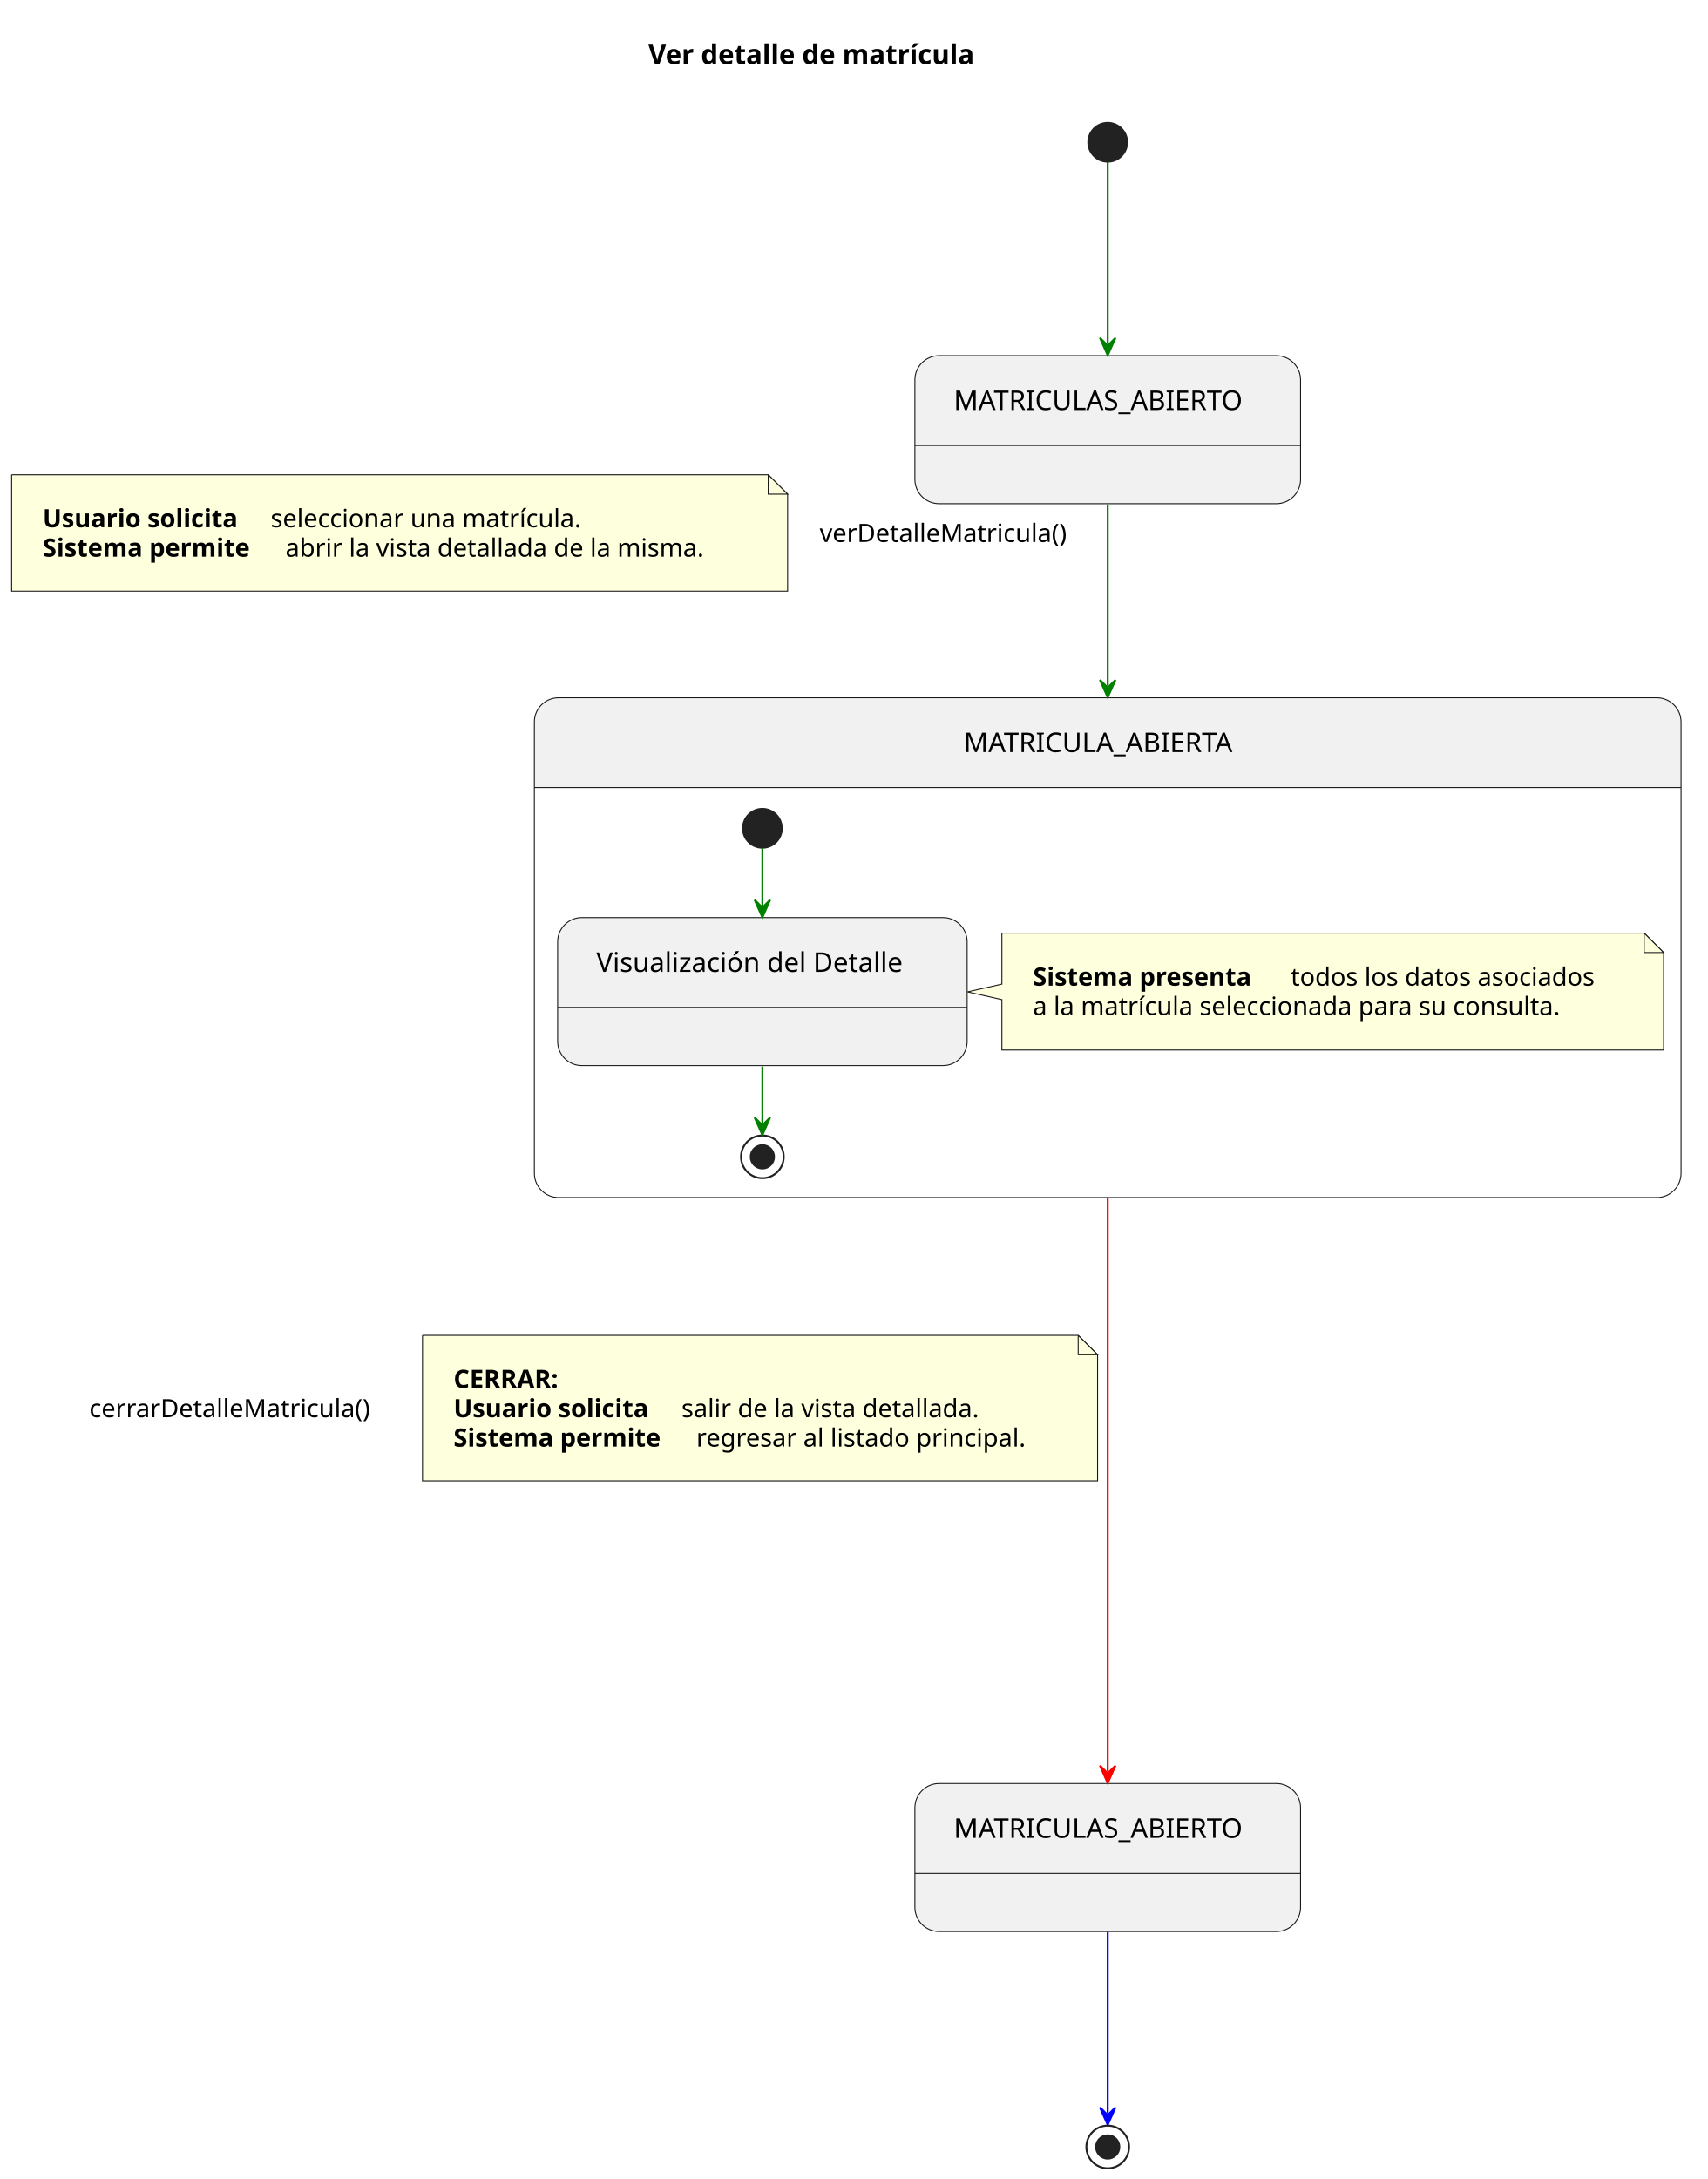
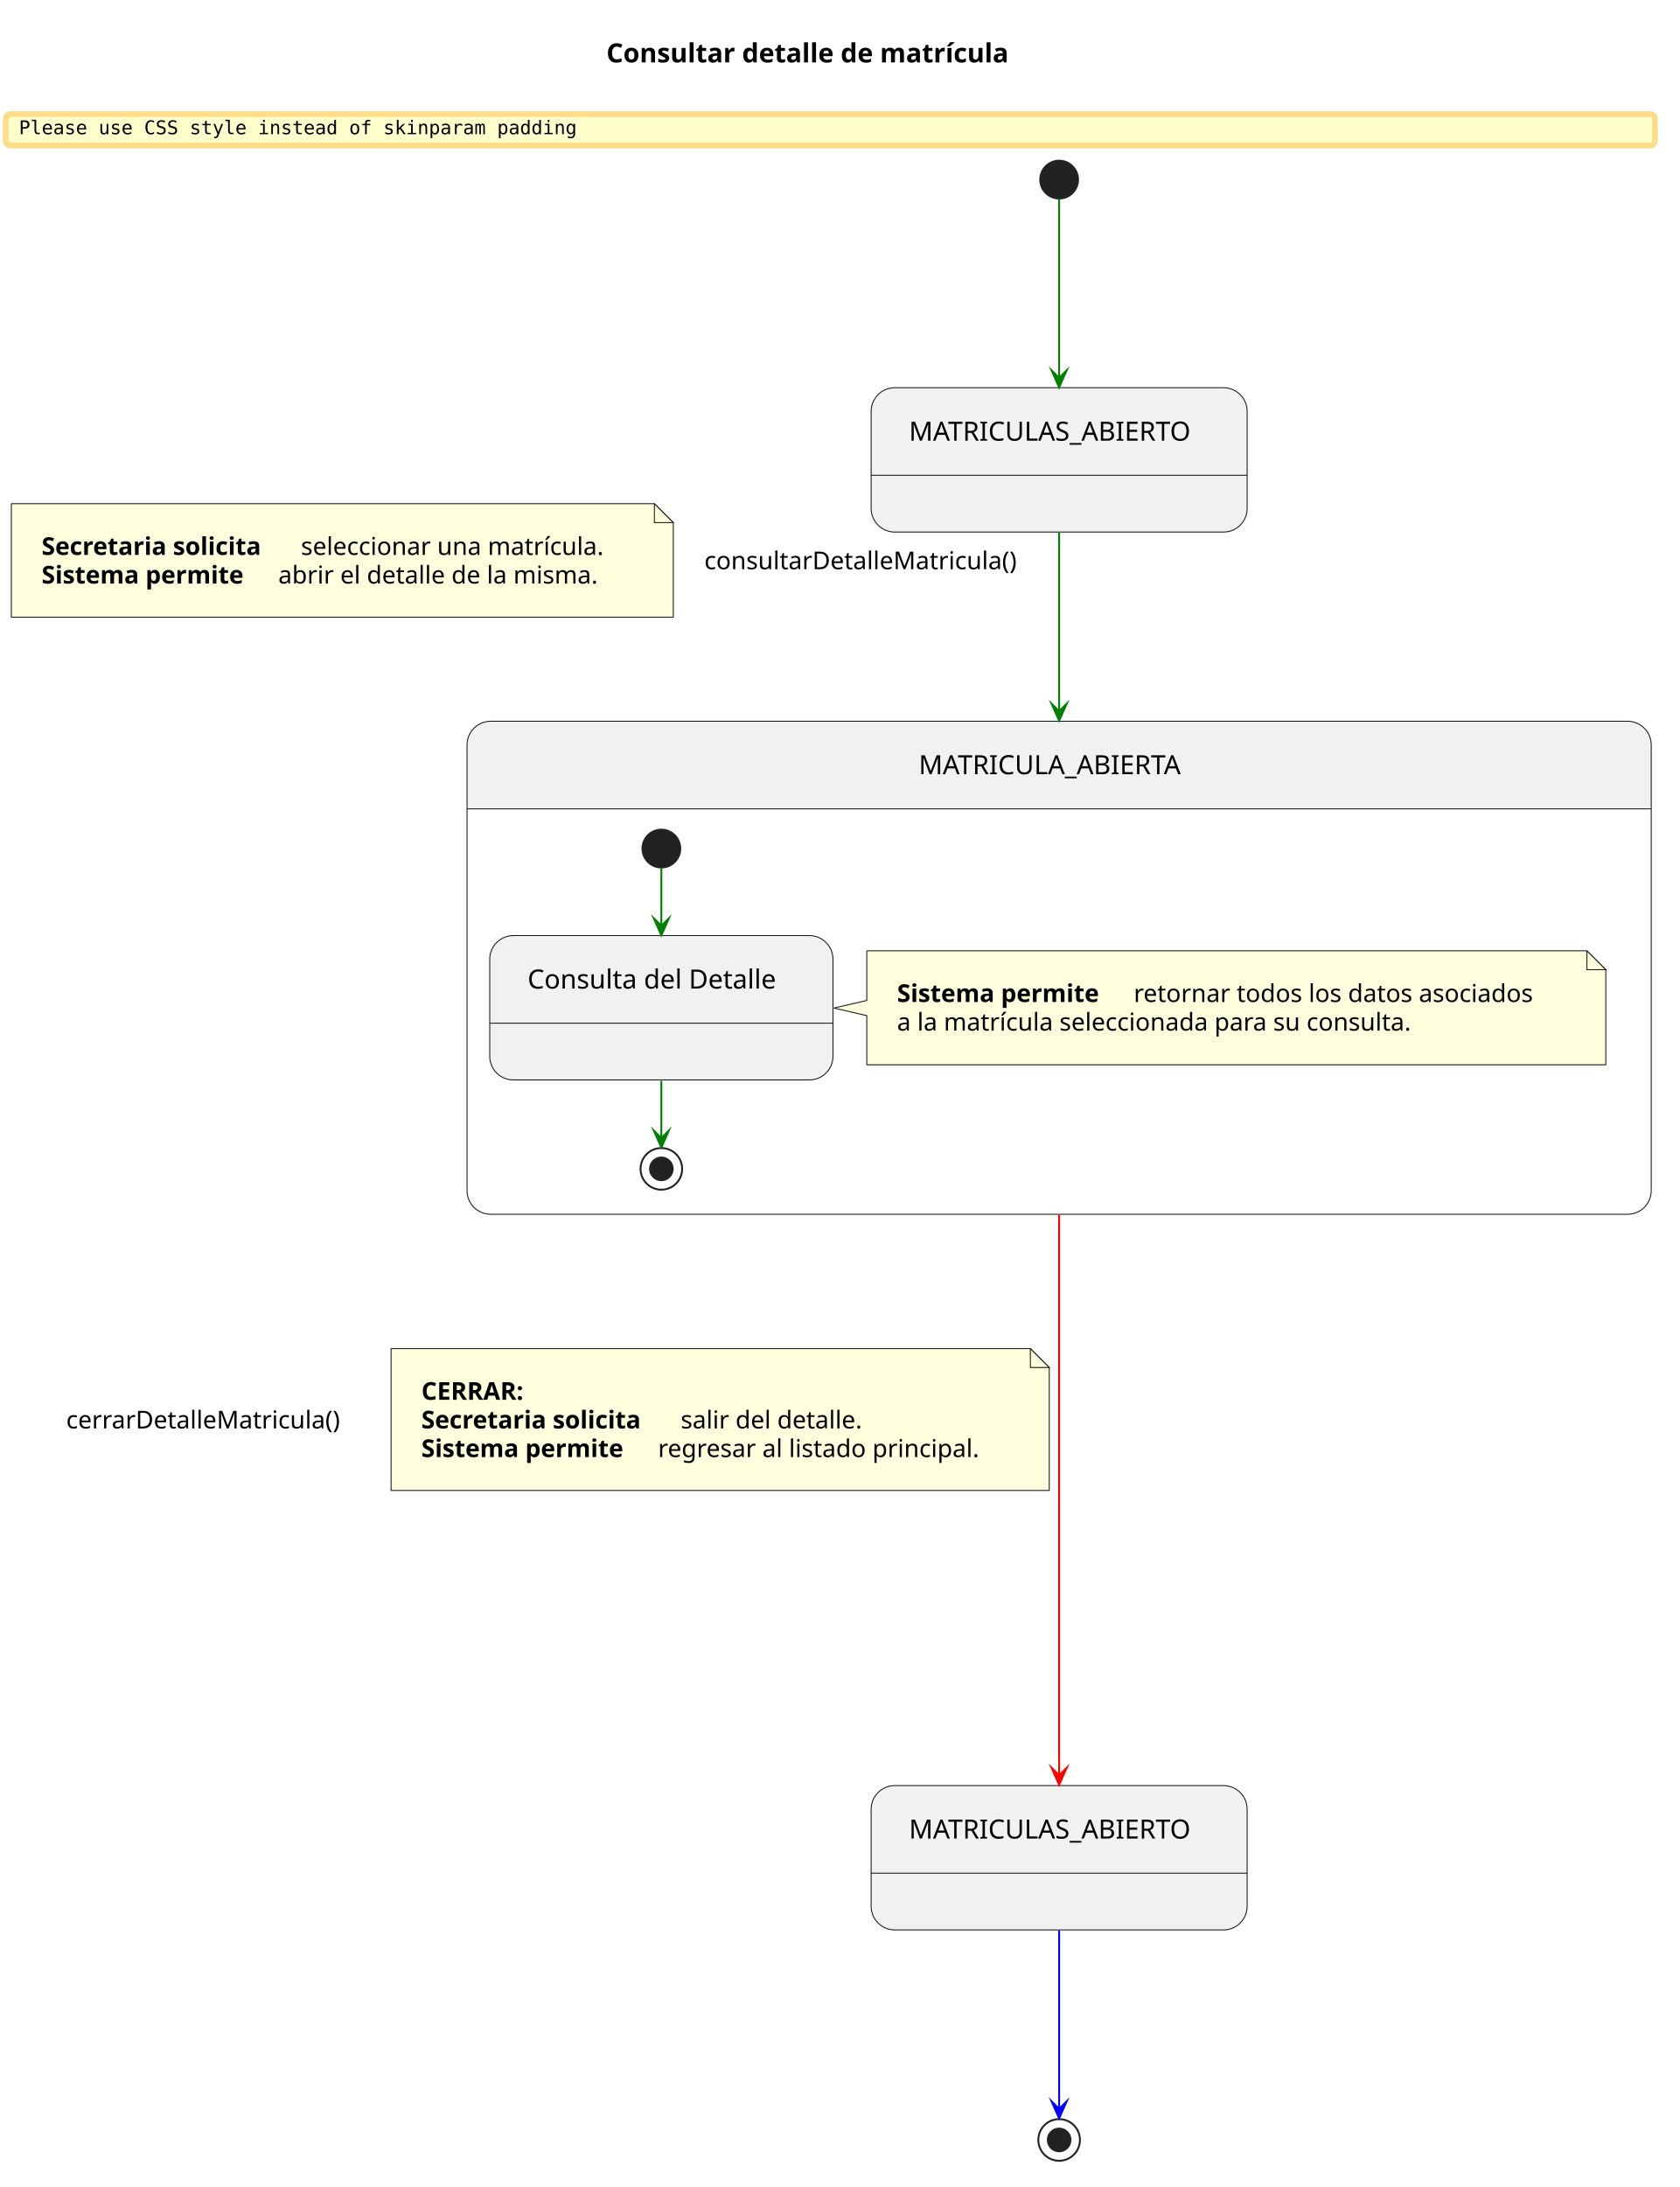
- <svg xmlns="http://www.w3.org/2000/svg" contentStyleType="text/css" data-diagram-type="STATE" height="1123px" preserveAspectRatio="none" style="width:880px;height:1123px;background:#FFFFFF;" version="1.1" viewBox="0 0 880 1123" width="880px" zoomAndPan="magnify">
+ <svg xmlns="http://www.w3.org/2000/svg" version="1.1" data-diagram-type="STATE" style="width:888px;height:1156px;background:#FFFFFF;" width="888px" height="1156px" viewBox="0 0 888 1156" zoomAndPan="magnify" preserveAspectRatio="none" contentStyleType="text/css">
  <defs />
  <g>
    <g class="title" data-source-line="1">
-       <text fill="#000000" font-family="sans-serif" font-size="14" font-weight="bold" lengthAdjust="spacing" textLength="191.065" x="334.242" y="32.995">Ver detalle de matrícula</text>
+       <text x="320.612" y="32.995" fill="#000000" font-size="14" lengthAdjust="spacing" textLength="239.832" font-weight="700" font-family="sans-serif">Consultar detalle de matrícula</text>
    </g>
-     <g>
-       <rect fill="#F1F1F1" height="76.297" rx="12.5" ry="12.5" style="stroke:#181818;stroke-width:0.5;" width="198.806" x="471.6" y="183.297" />
-       <line style="stroke:#181818;stroke-width:0.5;" x1="471.6" x2="670.406" y1="229.594" y2="229.594" />
-       <text fill="#000000" font-family="sans-serif" font-size="14" lengthAdjust="spacing" textLength="158.806" x="491.6" y="211.292">MATRICULAS_ABIERTO</text>
+     <rect x="3" y="60.297" width="872.056" height="16.641" fill="#FFFFCC" style="stroke:#FFDD88;stroke-width:3;" rx="2.5" ry="2.5" />
+     <text x="10" y="70.938" fill="#000000" font-size="10" lengthAdjust="spacing" textLength="295.005" font-family="monospace">Please use CSS style instead of skinparam padding</text>
+     <g class="entity" data-qualified-name="MATRICULAS_ABIERTO_INICIAL" id="ent0001" data-source-line="10">
+       <rect x="460.6" y="204.938" width="198.806" height="76.297" fill="#F1F1F1" style="stroke:#181818;stroke-width:0.5;" rx="12.5" ry="12.5" />
+       <line x1="460.6" y1="251.234" x2="659.406" y2="251.234" style="stroke:#181818;stroke-width:0.5;" />
+       <text x="480.6" y="232.933" fill="#000000" font-size="14" lengthAdjust="spacing" textLength="158.806" font-family="sans-serif">MATRICULAS_ABIERTO</text>
    </g>
-     <path d="M287.95,359.597 L854.048,359.597 A12.5,12.5 0 0 1 866.548,372.097 L866.548,405.894 L275.45,405.894 L275.45,372.097 A12.5,12.5 0 0 1 287.95,359.597" fill="#F1F1F1" />
-     <rect fill="none" height="257.597" rx="12.5" ry="12.5" style="stroke:#181818;stroke-width:0.5;" width="591.098" x="275.45" y="359.597" />
-     <line style="stroke:#181818;stroke-width:0.5;" x1="275.45" x2="866.548" y1="405.894" y2="405.894" />
-     <text fill="#000000" font-family="sans-serif" font-size="14" lengthAdjust="spacing" textLength="148.477" x="496.761" y="387.592">MATRICULA_ABIERTA</text>
-     <g>
-       <rect fill="#F1F1F1" height="76.297" rx="12.5" ry="12.5" style="stroke:#181818;stroke-width:0.5;" width="211.09" x="287.45" y="472.894" />
-       <line style="stroke:#181818;stroke-width:0.5;" x1="287.45" x2="498.54" y1="519.191" y2="519.191" />
-       <text fill="#000000" font-family="sans-serif" font-size="14" lengthAdjust="spacing" textLength="171.09" x="307.45" y="500.889">Visualización del Detalle</text>
+     <g class="entity" data-qualified-name="MATRICULA_ABIERTA_COMP" id="ent0002" data-source-line="11">
+       <path d="M259.44,381.238 L860.556,381.238 A12.5,12.5 0 0 1 873.056,393.738 L873.056,427.534 L246.94,427.534 L246.94,393.738 A12.5,12.5 0 0 1 259.44,381.238" fill="#F1F1F1" />
+       <rect x="246.94" y="381.238" width="626.116" height="260.597" fill="none" style="stroke:#181818;stroke-width:0.5;" rx="12.5" ry="12.5" />
+       <line x1="246.94" y1="427.534" x2="873.056" y2="427.534" style="stroke:#181818;stroke-width:0.5;" />
+       <text x="485.76" y="409.233" fill="#000000" font-size="14" lengthAdjust="spacing" textLength="148.477" font-family="sans-serif">MATRICULA_ABIERTA</text>
+       <g class="entity" data-qualified-name="MATRICULA_ABIERTA_COMP.ConsultaDetalle" id="ent0004" data-source-line="26">
+         <rect x="258.94" y="494.534" width="181.483" height="76.297" fill="#F1F1F1" style="stroke:#181818;stroke-width:0.5;" rx="12.5" ry="12.5" />
+         <line x1="258.94" y1="540.831" x2="440.423" y2="540.831" style="stroke:#181818;stroke-width:0.5;" />
+         <text x="278.94" y="522.529" fill="#000000" font-size="14" lengthAdjust="spacing" textLength="141.483" font-family="sans-serif">Consulta del Detalle</text>
+       </g>
+       <g class="start_entity" data-qualified-name="MATRICULA_ABIERTA_COMP..start.MATRICULA_ABIERTA_COMP" id="ent0008" data-source-line="29">
+         <ellipse cx="349.68" cy="448.534" rx="10" ry="10" fill="#222222" style="stroke:#222222;stroke-width:1;" />
+       </g>
+       <g class="end_entity" data-qualified-name="MATRICULA_ABIERTA_COMP..end.MATRICULA_ABIERTA_COMP" id="ent0010" data-source-line="38">
+         <ellipse cx="349.68" cy="617.834" rx="11" ry="11" fill="none" style="stroke:#222222;stroke-width:1;" />
+         <ellipse cx="349.68" cy="617.834" rx="6" ry="6" fill="#222222" style="stroke:#222222;stroke-width:1;" />
+       </g>
+       <g class="entity" data-qualified-name="MATRICULA_ABIERTA_COMP.GMN15" id="ent0016" data-source-line="33">
+         <path d="M458.3,502.554 L458.3,528.834 L440.89,532.834 L458.3,536.834 L458.3,562.82 A0,0 0 0 0 458.3,562.82 L849.056,562.82 A0,0 0 0 0 849.056,562.82 L849.056,512.554 L839.056,502.554 L458.3,502.554 A0,0 0 0 0 458.3,502.554" style="stroke:#181818;stroke-width:0.5;" fill="#FEFFDD" />
+         <path d="M839.056,502.554 L839.056,512.554 L849.056,512.554 L839.056,502.554" style="stroke:#181818;stroke-width:0.5;" fill="#FEFFDD" />
+         <text x="474.3" y="529.621" fill="#000000" font-size="13" lengthAdjust="spacing" textLength="120.999" font-weight="700" font-family="sans-serif">Sistema permite</text>
+         <text x="599.431" y="529.621" fill="#000000" font-size="13" lengthAdjust="spacing" textLength="224.625" font-family="sans-serif">retornar todos los datos asociados</text>
+         <text x="474.3" y="544.754" fill="#000000" font-size="13" lengthAdjust="spacing" textLength="294.353" font-family="sans-serif">a la matrícula seleccionada para su consulta.</text>
+       </g>
+       <g class="link" data-entity-1="ent0008" data-entity-2="ent0004" id="lnk9" data-source-line="29" data-link-type="dependency">
+         <path d="M349.68,458.854 C349.68,467.804 349.68,476.344 349.68,489.394" style="stroke:#008000;stroke-width:1;" fill="none" id="*start*MATRICULA_ABIERTA_COMP-to-ConsultaDetalle" />
+         <polygon points="349.68,494.394,353.68,485.394,349.68,489.394,345.68,485.394,349.68,494.394" fill="#008000" style="stroke:#008000;stroke-width:1;stroke-linejoin:miter;stroke-miterlimit:10;" />
+       </g>
+       <g class="link" data-entity-1="ent0004" data-entity-2="ent0010" id="lnk11" data-source-line="38" data-link-type="dependency">
+         <path d="M349.68,571.274 C349.68,584.124 349.68,592.464 349.68,601.544" style="stroke:#008000;stroke-width:1;" fill="none" id="ConsultaDetalle-to-*end*MATRICULA_ABIERTA_COMP" />
+         <polygon points="349.68,606.544,353.68,597.544,349.68,601.544,345.68,597.544,349.68,606.544" fill="#008000" style="stroke:#008000;stroke-width:1;stroke-linejoin:miter;stroke-miterlimit:10;" />
+       </g>
    </g>
-     <ellipse cx="392.99" cy="426.894" fill="#222222" rx="10" ry="10" style="stroke:#222222;stroke-width:1;" />
-     <ellipse cx="392.99" cy="596.194" fill="none" rx="11" ry="11" style="stroke:#222222;stroke-width:1;" />
-     <ellipse cx="392.99" cy="596.194" fill="#222222" rx="6" ry="6" style="stroke:#222222;stroke-width:1;" />
-     <g class="entity" data-qualified-name="MATRICULA_ABIERTA_COMP.GMN2" data-source-line="33" id="ent0003">
-       <path d="M516.45,480.914 L516.45,507.194 L498.72,511.194 L516.45,515.194 L516.45,541.179 A0,0 0 0 0 516.45,541.179 L857.548,541.179 A0,0 0 0 0 857.548,541.179 L857.548,490.914 L847.548,480.914 L516.45,480.914 A0,0 0 0 0 516.45,480.914" fill="#FEFFDD" style="stroke:#181818;stroke-width:0.5;" />
-       <path d="M847.548,480.914 L847.548,490.914 L857.548,490.914 L847.548,480.914" fill="#FEFFDD" style="stroke:#181818;stroke-width:0.5;" />
-       <text fill="#000000" font-family="sans-serif" font-size="13" font-weight="bold" lengthAdjust="spacing" textLength="128.762" x="532.45" y="507.981">Sistema presenta</text>
-       <text fill="#000000" font-family="sans-serif" font-size="13" lengthAdjust="spacing" textLength="167.204" x="665.345" y="507.981">todos los datos asociados</text>
-       <text fill="#000000" font-family="sans-serif" font-size="13" lengthAdjust="spacing" textLength="294.353" x="532.45" y="523.114">a la matrícula seleccionada para su consulta.</text>
+     <g class="entity" data-qualified-name="MATRICULAS_ABIERTO_FINAL" id="ent0003" data-source-line="12">
+       <rect x="460.6" y="943.827" width="198.806" height="76.297" fill="#F1F1F1" style="stroke:#181818;stroke-width:0.5;" rx="12.5" ry="12.5" />
+       <line x1="460.6" y1="990.124" x2="659.406" y2="990.124" style="stroke:#181818;stroke-width:0.5;" />
+       <text x="480.6" y="971.823" fill="#000000" font-size="14" lengthAdjust="spacing" textLength="158.806" font-family="sans-serif">MATRICULAS_ABIERTO</text>
    </g>
-     <g class="link" data-entity-1="ent0005" data-entity-2="ent0005" data-link-type="dependency" data-source-line="29" id="lnk6">
-       <path d="M392.99,437.214 C392.99,446.164 392.99,453.704 392.99,466.754" fill="none" id="*start*MATRICULA_ABIERTA_COMP-to-VisualizacionDetalle" style="stroke:#008000;stroke-width:1;" />
-       <polygon fill="#008000" points="392.99,472.754,396.99,463.754,392.99,467.754,388.99,463.754,392.99,472.754" style="stroke:#008000;stroke-width:1;" />
+     <g class="start_entity" data-qualified-name=".start." id="ent0005" data-source-line="15">
+       <ellipse cx="560" cy="94.938" rx="10" ry="10" fill="#222222" style="stroke:#222222;stroke-width:1;" />
    </g>
-     <g class="link" data-entity-1="ent0005" data-entity-2="ent0007" data-link-type="dependency" data-source-line="38" id="lnk8">
-       <path d="M392.99,549.634 C392.99,562.484 392.99,569.824 392.99,578.904" fill="none" id="VisualizacionDetalle-to-*end*MATRICULA_ABIERTA_COMP" style="stroke:#008000;stroke-width:1;" />
-       <polygon fill="#008000" points="392.99,584.904,396.99,575.904,392.99,579.904,388.99,575.904,392.99,584.904" style="stroke:#008000;stroke-width:1;" />
+     <g class="end_entity" data-qualified-name=".end." id="ent0013" data-source-line="53">
+       <ellipse cx="560" cy="1131.128" rx="11" ry="11" fill="none" style="stroke:#222222;stroke-width:1;" />
+       <ellipse cx="560" cy="1131.128" rx="6" ry="6" fill="#222222" style="stroke:#222222;stroke-width:1;" />
    </g>
-     <g>
-       <rect fill="#F1F1F1" height="76.297" rx="12.5" ry="12.5" style="stroke:#181818;stroke-width:0.5;" width="198.806" x="471.6" y="919.187" />
-       <line style="stroke:#181818;stroke-width:0.5;" x1="471.6" x2="670.406" y1="965.484" y2="965.484" />
-       <text fill="#000000" font-family="sans-serif" font-size="14" lengthAdjust="spacing" textLength="158.806" x="491.6" y="947.182">MATRICULAS_ABIERTO</text>
+     <g class="link" data-entity-1="ent0005" data-entity-2="ent0001" id="lnk6" data-source-line="15" data-link-type="dependency">
+       <path d="M560,105.118 C560,125.317 560,166.387 560,199.748" style="stroke:#008000;stroke-width:1;" fill="none" id="*start*-to-MATRICULAS_ABIERTO_INICIAL" />
+       <polygon points="560,204.748,564,195.748,560,199.748,556,195.748,560,204.748" fill="#008000" style="stroke:#008000;stroke-width:1;stroke-linejoin:miter;stroke-miterlimit:10;" />
    </g>
-     <ellipse cx="571" cy="73.297" fill="#222222" rx="10" ry="10" style="stroke:#222222;stroke-width:1;" />
-     <ellipse cx="571" cy="1106.487" fill="none" rx="11" ry="11" style="stroke:#222222;stroke-width:1;" />
-     <ellipse cx="571" cy="1106.487" fill="#222222" rx="6" ry="6" style="stroke:#222222;stroke-width:1;" />
-     <g class="link" data-entity-1="ent0002" data-entity-2="ent0002" data-link-type="dependency" data-source-line="15" id="lnk3">
-       <path d="M571,83.477 C571,103.677 571,143.747 571,177.107" fill="none" id="*start*-to-MATRICULAS_ABIERTO_INICIAL" style="stroke:#008000;stroke-width:1;" />
-       <polygon fill="#008000" points="571,183.107,575,174.107,571,178.107,567,174.107,571,183.107" style="stroke:#008000;stroke-width:1;" />
+     <g class="link" data-entity-1="ent0001" data-entity-2="ent0002" id="lnk7" data-source-line="18" data-link-type="dependency">
+       <path d="M560,281.548 C560,307.938 560,339.618 560,375.947" style="stroke:#008000;stroke-width:1;" fill="none" id="MATRICULAS_ABIERTO_INICIAL-to-MATRICULA_ABIERTA_COMP" />
+       <polygon points="560,380.947,564,371.947,560,375.947,556,371.947,560,380.947" fill="#008000" style="stroke:#008000;stroke-width:1;stroke-linejoin:miter;stroke-miterlimit:10;" />
+       <path d="M6,266.248 L6,326.248 L356,326.248 L356,276.248 L346,266.248 L6,266.248" style="stroke:#181818;stroke-width:0.5;" fill="#FEFFDD" />
+       <path d="M346,266.248 L346,276.248 L356,276.248 L346,266.248" style="stroke:#181818;stroke-width:0.5;" fill="#FEFFDD" />
+       <text x="22" y="293.314" fill="#000000" font-size="13" lengthAdjust="spacing" textLength="132.996" font-weight="700" font-family="sans-serif">Secretaria solicita</text>
+       <text x="159.128" y="293.314" fill="#000000" font-size="13" lengthAdjust="spacing" textLength="172.282" font-family="sans-serif">seleccionar una matrícula.</text>
+       <text x="22" y="308.447" fill="#000000" font-size="13" lengthAdjust="spacing" textLength="120.999" font-weight="700" font-family="sans-serif">Sistema permite</text>
+       <text x="147.131" y="308.447" fill="#000000" font-size="13" lengthAdjust="spacing" textLength="182.965" font-family="sans-serif">abrir el detalle de la misma.</text>
+       <text x="372.41" y="300.881" fill="#000000" font-size="13" lengthAdjust="spacing" textLength="177.011" font-family="sans-serif">consultarDetalleMatricula()</text>
    </g>
-     <g class="link" data-entity-1="ent0002" data-entity-2="ent0003" data-link-type="dependency" data-source-line="18" id="lnk4">
-       <path d="M571,259.977 C571,286.397 571,317.117 571,353.387" fill="none" id="MATRICULAS_ABIERTO_INICIAL-to-MATRICULA_ABIERTA_COMP" style="stroke:#008000;stroke-width:1;" />
-       <polygon fill="#008000" points="571,359.387,575,350.387,571,354.387,567,350.387,571,359.387" style="stroke:#008000;stroke-width:1;" />
-       <path d="M6,244.677 L6,304.677 L406,304.677 L406,254.677 L396,244.677 L6,244.677" fill="#FEFFDD" style="stroke:#181818;stroke-width:0.5;" />
-       <path d="M396,244.677 L396,254.677 L406,254.677 L396,244.677" fill="#FEFFDD" style="stroke:#181818;stroke-width:0.5;" />
-       <text fill="#000000" font-family="sans-serif" font-size="13" font-weight="bold" lengthAdjust="spacing" textLength="113.376" x="22" y="271.744">Usuario solicita</text>
-       <text fill="#000000" font-family="sans-serif" font-size="13" lengthAdjust="spacing" textLength="172.282" x="139.508" y="271.744">seleccionar una matrícula.</text>
-       <text fill="#000000" font-family="sans-serif" font-size="13" font-weight="bold" lengthAdjust="spacing" textLength="120.999" x="22" y="286.877">Sistema permite</text>
-       <text fill="#000000" font-family="sans-serif" font-size="13" lengthAdjust="spacing" textLength="234.394" x="147.131" y="286.877">abrir la vista detallada de la misma.</text>
-       <text fill="#000000" font-family="sans-serif" font-size="13" lengthAdjust="spacing" textLength="137.674" x="422.525" y="279.31">verDetalleMatricula()</text>
+     <g class="link" data-entity-1="ent0002" data-entity-2="ent0003" id="lnk12" data-source-line="45" data-link-type="dependency">
+       <path d="M560,642.268 C560,743.957 560,873.347 560,938.408" style="stroke:#FF0000;stroke-width:1;" fill="none" id="MATRICULA_ABIERTA_COMP-to-MATRICULAS_ABIERTO_FINAL" />
+       <polygon points="560,943.408,564,934.408,560,938.408,556,934.408,560,943.408" fill="#FF0000" style="stroke:#FF0000;stroke-width:1;stroke-linejoin:miter;stroke-miterlimit:10;" />
+       <text x="35" y="755.037" fill="#000000" font-size="13" lengthAdjust="spacing" textLength="155.784" font-family="sans-serif">cerrarDetalleMatricula()</text>
+       <path d="M206.784,712.837 L206.784,787.837 L554.784,787.837 L554.784,722.837 L544.784,712.837 L206.784,712.837" style="stroke:#181818;stroke-width:0.5;" fill="#FEFFDD" />
+       <path d="M544.784,712.837 L544.784,722.837 L554.784,722.837 L544.784,712.837" style="stroke:#181818;stroke-width:0.5;" fill="#FEFFDD" />
+       <text x="222.784" y="739.904" fill="#000000" font-size="13" lengthAdjust="spacing" textLength="63.711" font-weight="700" font-family="sans-serif">CERRAR:</text>
+       <text x="222.784" y="755.037" fill="#000000" font-size="13" lengthAdjust="spacing" textLength="132.996" font-weight="700" font-family="sans-serif">Secretaria solicita</text>
+       <text x="359.913" y="755.037" fill="#000000" font-size="13" lengthAdjust="spacing" textLength="104.102" font-family="sans-serif">salir del detalle.</text>
+       <text x="222.784" y="770.17" fill="#000000" font-size="13" lengthAdjust="spacing" textLength="120.999" font-weight="700" font-family="sans-serif">Sistema permite</text>
+       <text x="347.916" y="770.17" fill="#000000" font-size="13" lengthAdjust="spacing" textLength="182.432" font-family="sans-serif">regresar al listado principal.</text>
    </g>
-     <g class="link" data-entity-1="ent0003" data-entity-2="ent0004" data-link-type="dependency" data-source-line="45" id="lnk9">
-       <path d="M571,617.467 C571,718.997 571,847.837 571,912.937" fill="none" id="MATRICULA_ABIERTA_COMP-to-MATRICULAS_ABIERTO_FINAL" style="stroke:#FF0000;stroke-width:1;" />
-       <polygon fill="#FF0000" points="571,918.937,575,909.937,571,913.937,567,909.937,571,918.937" style="stroke:#FF0000;stroke-width:1;" />
-       <text fill="#000000" font-family="sans-serif" font-size="13" lengthAdjust="spacing" textLength="155.784" x="46" y="730.397">cerrarDetalleMatricula()</text>
-       <path d="M217.784,688.197 L217.784,763.197 L565.784,763.197 L565.784,698.197 L555.784,688.197 L217.784,688.197" fill="#FEFFDD" style="stroke:#181818;stroke-width:0.5;" />
-       <path d="M555.784,688.197 L555.784,698.197 L565.784,698.197 L555.784,688.197" fill="#FEFFDD" style="stroke:#181818;stroke-width:0.5;" />
-       <text fill="#000000" font-family="sans-serif" font-size="13" font-weight="bold" lengthAdjust="spacing" textLength="63.711" x="233.784" y="715.264">CERRAR:</text>
-       <text fill="#000000" font-family="sans-serif" font-size="13" font-weight="bold" lengthAdjust="spacing" textLength="113.376" x="233.784" y="730.397">Usuario solicita</text>
-       <text fill="#000000" font-family="sans-serif" font-size="13" lengthAdjust="spacing" textLength="167.661" x="351.292" y="730.397">salir de la vista detallada.</text>
-       <text fill="#000000" font-family="sans-serif" font-size="13" font-weight="bold" lengthAdjust="spacing" textLength="120.999" x="233.784" y="745.529">Sistema permite</text>
-       <text fill="#000000" font-family="sans-serif" font-size="13" lengthAdjust="spacing" textLength="182.432" x="358.916" y="745.529">regresar al listado principal.</text>
-     </g>
-     <g class="link" data-entity-1="ent0004" data-entity-2="ent0010" data-link-type="dependency" data-source-line="53" id="lnk11">
-       <path d="M571,995.747 C571,1028.717 571,1068.137 571,1089.067" fill="none" id="MATRICULAS_ABIERTO_FINAL-to-*end*" style="stroke:#0000FF;stroke-width:1;" />
-       <polygon fill="#0000FF" points="571,1095.067,575,1086.067,571,1090.067,567,1086.067,571,1095.067" style="stroke:#0000FF;stroke-width:1;" />
+     <g class="link" data-entity-1="ent0003" data-entity-2="ent0013" id="lnk14" data-source-line="53" data-link-type="dependency">
+       <path d="M560,1020.388 C560,1053.358 560,1093.777 560,1114.707" style="stroke:#0000FF;stroke-width:1;" fill="none" id="MATRICULAS_ABIERTO_FINAL-to-*end*" />
+       <polygon points="560,1119.707,564,1110.707,560,1114.707,556,1110.707,560,1119.707" fill="#0000FF" style="stroke:#0000FF;stroke-width:1;stroke-linejoin:miter;stroke-miterlimit:10;" />
    </g>
  </g>
</svg>
